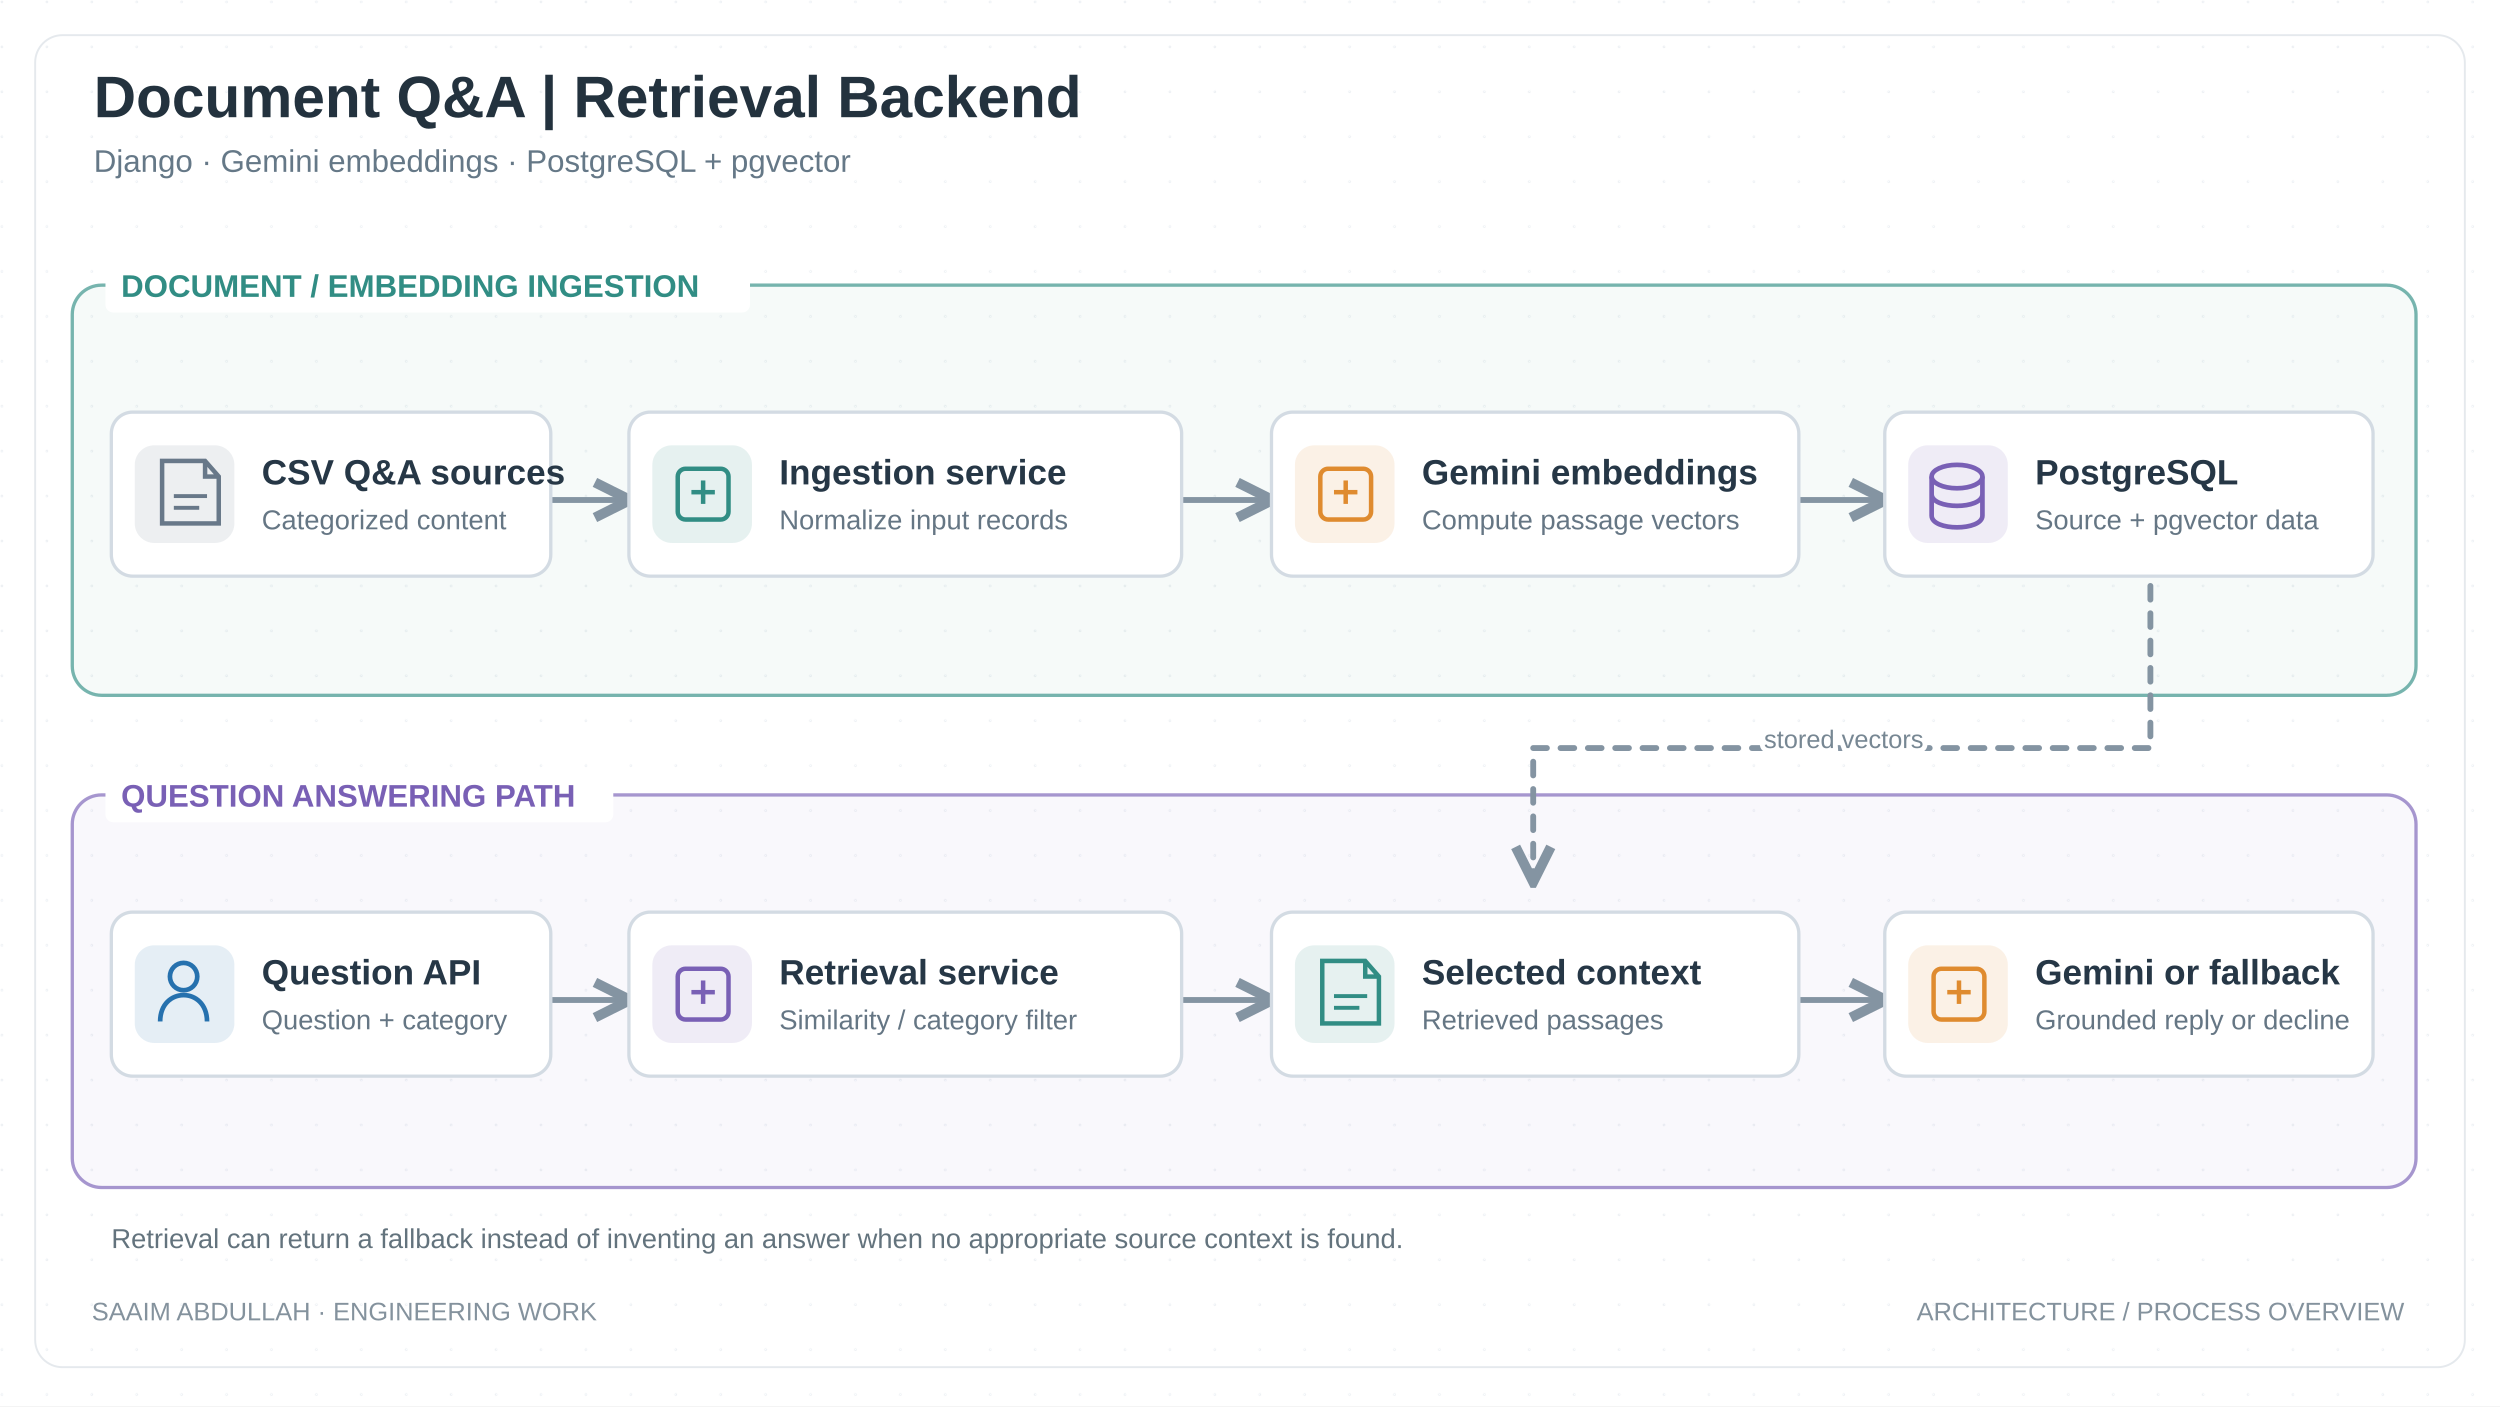
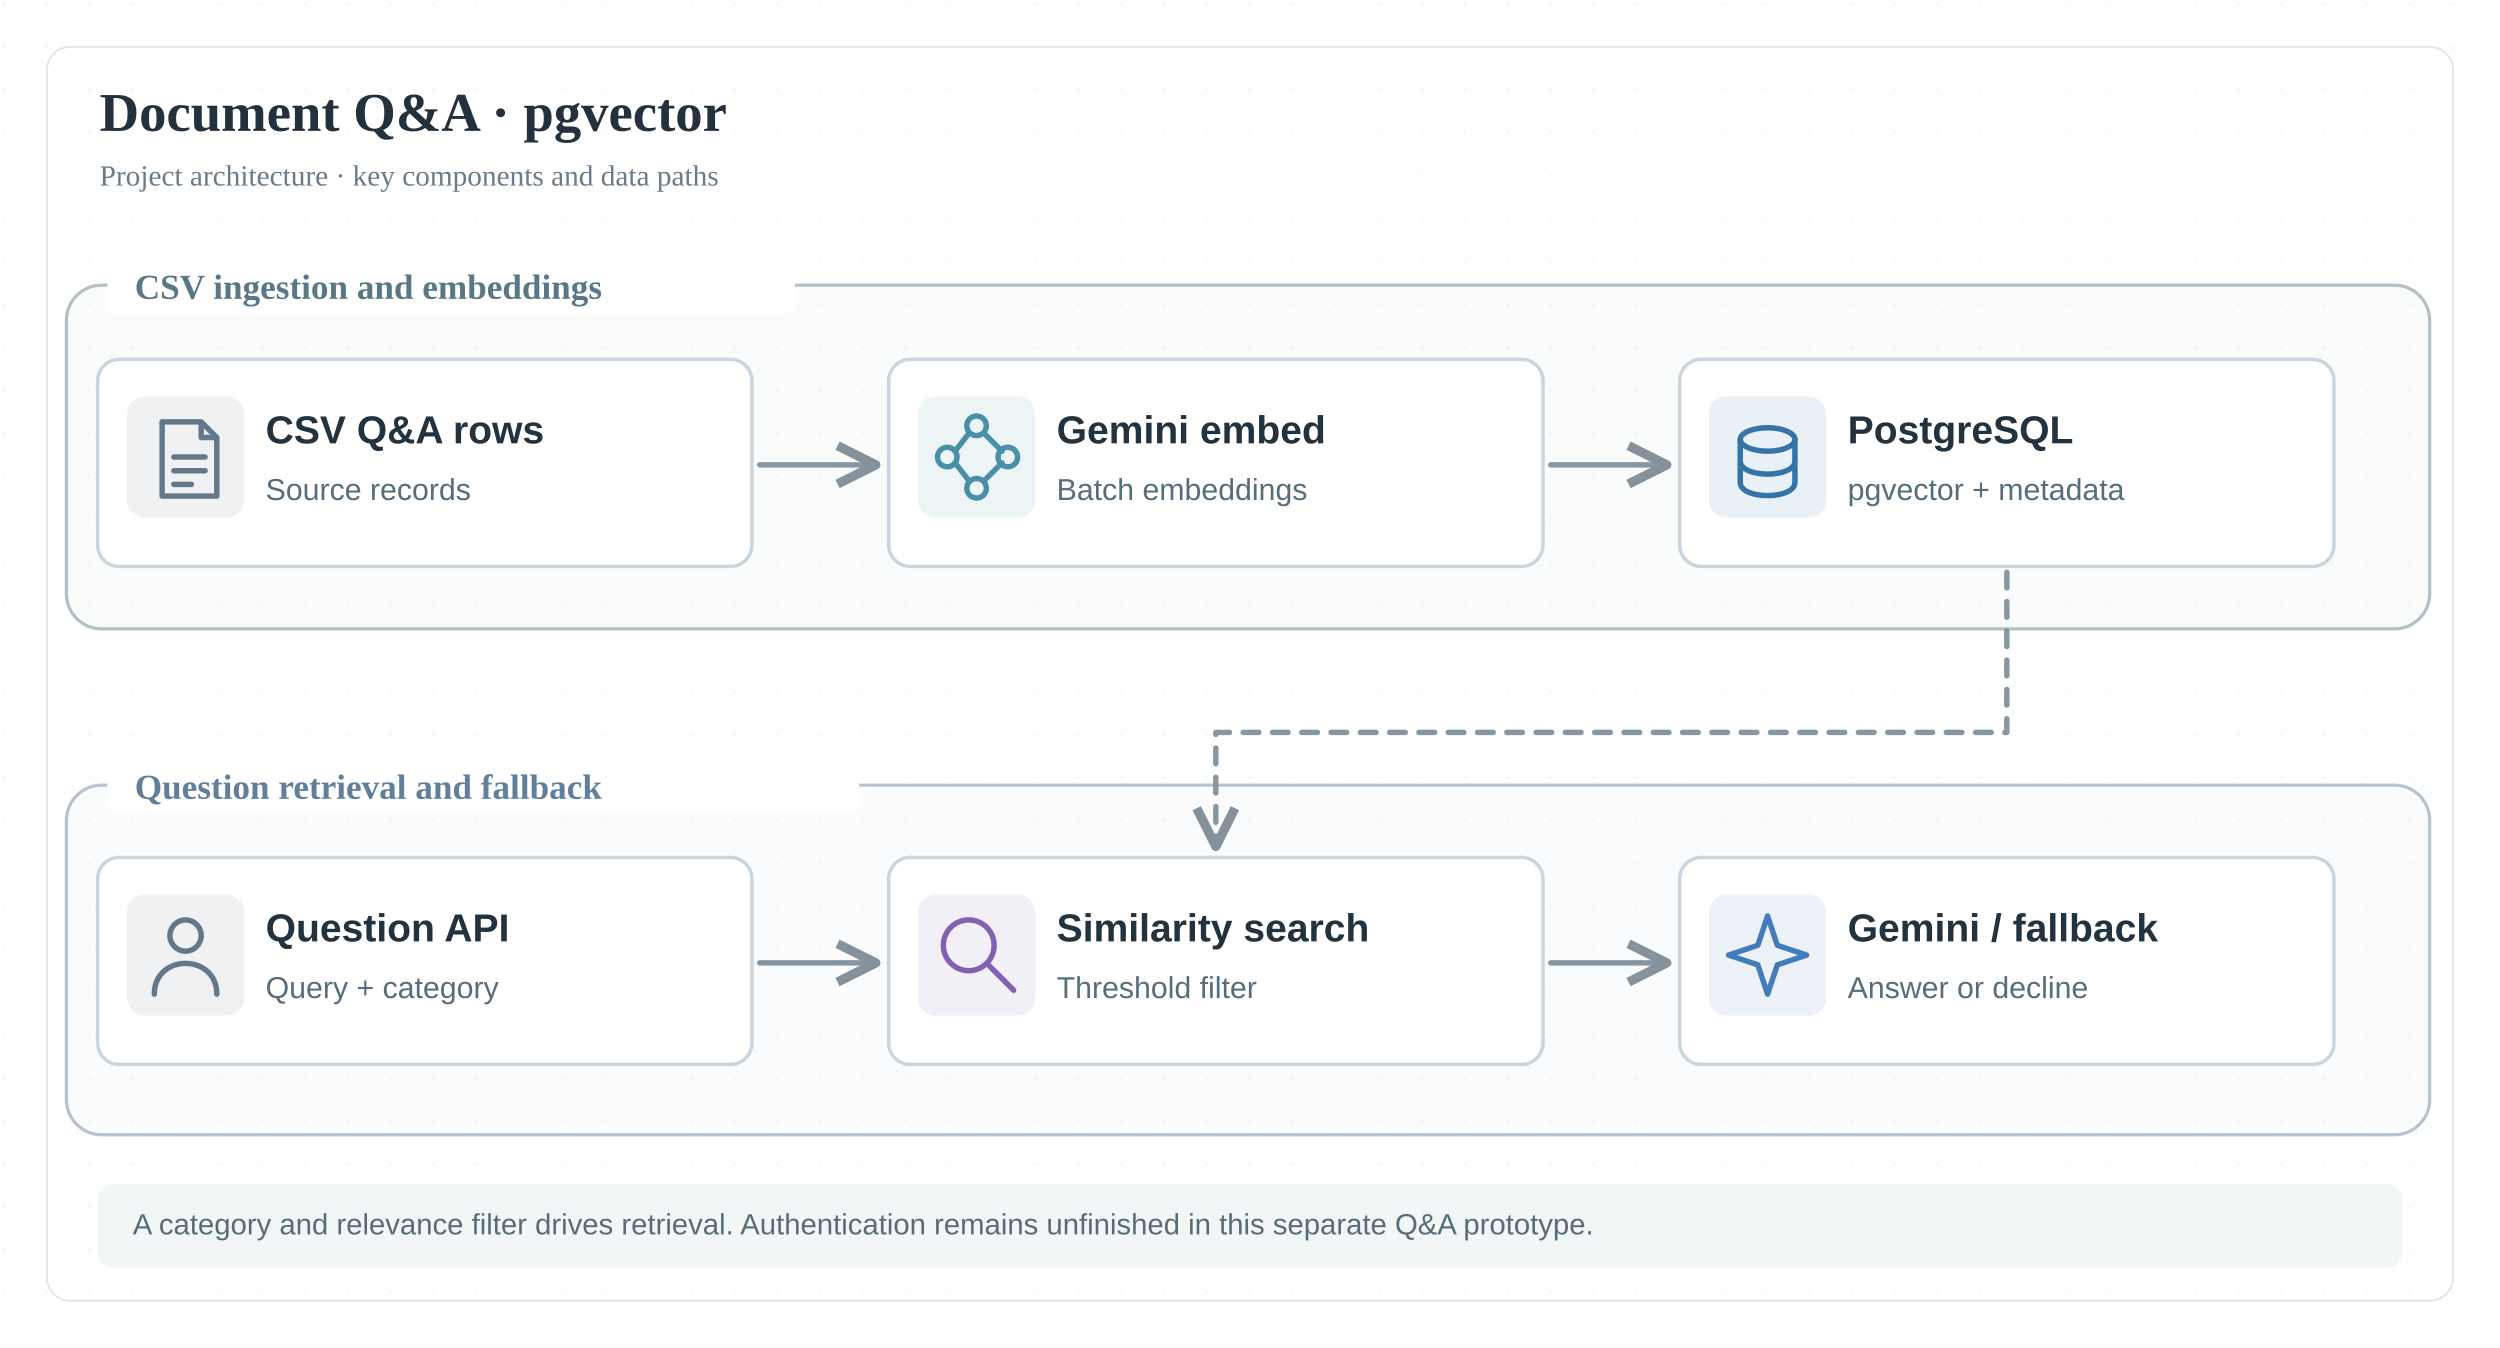
- <svg xmlns="http://www.w3.org/2000/svg" width="1280" height="720" viewBox="0 0 1280 720" role="img" aria-labelledby="t d">
+ <svg xmlns="http://www.w3.org/2000/svg" width="1280" height="690" viewBox="0 0 1280 690" role="img" aria-labelledby="title description">
  <defs>
-     <marker id="head" markerWidth="8" markerHeight="8" refX="6.8" refY="4" orient="auto">
-       <path d="M1 1L7 4L1 7" fill="none" stroke="#8494a2" stroke-width="1.7" />
+     <marker id="arrow" markerWidth="9" markerHeight="9" refX="7.5" refY="4.5" orient="auto">
+       <path d="M1 1 L8 4.5 L1 8" stroke="#85929c" stroke-width="1.7" stroke-linejoin="round" fill="none" />
    </marker>
-     <pattern id="dots" width="23" height="23" patternUnits="userSpaceOnUse">
-       <circle cx="1" cy="1" r=".7" fill="#cdd6df" />
+     <pattern id="dots" width="22" height="22" patternUnits="userSpaceOnUse">
+       <circle cx="2" cy="2" r=".7" fill="#e3e8ec" />
    </pattern>
  </defs>
-   <rect width="1280" height="720" fill="#fff" />
-   <rect width="1280" height="720" fill="url(#dots)" opacity=".35" />
-   <rect x="18" y="18" width="1244" height="682" rx="14" fill="none" stroke="#e5e9ed" />
-   <text x="48" y="60" font-family="Arial,Helvetica,sans-serif" font-size="30" font-weight="750" fill="#23323e">Document Q&amp;A | Retrieval Backend</text>
-   <text x="48" y="88" font-family="Arial,Helvetica,sans-serif" font-size="16" fill="#657887">Django · Gemini embeddings · PostgreSQL + pgvector</text>
-   <g>
-     <rect x="37" y="146" width="1200" height="210" rx="15" fill="#318d84" fill-opacity=".045" stroke="#318d84" stroke-width="1.7" stroke-opacity=".65" />
-     <rect x="54" y="133" width="330" height="27" rx="4" fill="white" />
-     <text x="62" y="152" font-family="Arial,Helvetica,sans-serif" font-size="16" font-weight="700" fill="#318d84">DOCUMENT / EMBEDDING INGESTION</text>
+   <rect width="1280" height="690" fill="#fff" />
+   <rect width="1280" height="690" fill="url(#dots)" opacity=".45" />
+   <rect x="24" y="24" width="1232" height="642" rx="12" stroke="#e0e5e9" fill="none" />
+   <text x="51" y="67" font-weight="750" font-size="28" fill="#24313c">Document Q&amp;A · pgvector</text>
+   <text x="51" y="95" font-size="15" fill="#6a7b87">Project architecture · key components and data paths</text>
+   <rect x="34" y="146" width="1210" height="176" rx="18" fill="#597887" fill-opacity=".035" stroke="#597887" stroke-opacity=".45" stroke-width="1.65" />
+   <rect x="55" y="133" width="352" height="28" rx="6" fill="#fff" />
+   <text x="69" y="153" font-weight="700" font-size="18" fill="#597887">CSV ingestion and embeddings</text>
+   <rect x="34" y="402" width="1210" height="179" rx="18" fill="#617f9b" fill-opacity=".035" stroke="#617f9b" stroke-opacity=".45" stroke-width="1.65" />
+   <rect x="55" y="389" width="385" height="28" rx="6" fill="#fff" />
+   <text x="69" y="409" font-weight="700" font-size="18" fill="#617f9b">Question retrieval and fallback</text>
+   <g font-family="Arial,Helvetica,sans-serif">
+     <path d="M389 238 H447" stroke="#8797a2" stroke-width="2.8" fill="none" stroke-linecap="round" stroke-linejoin="round" marker-end="url(#arrow)" />
+     <path d="M794 238 H852" stroke="#8797a2" stroke-width="2.8" fill="none" stroke-linecap="round" stroke-linejoin="round" marker-end="url(#arrow)" />
+     <path d="M389 493 H447" stroke="#8797a2" stroke-width="2.8" fill="none" stroke-linecap="round" stroke-linejoin="round" marker-end="url(#arrow)" />
+     <path d="M1027.5 293 V375 H622.5 V432" stroke="#8797a2" stroke-width="2.8" fill="none" stroke-linecap="round" stroke-linejoin="round" marker-end="url(#arrow)" stroke-dasharray="8 7" />
+     <path d="M794 493 H852" stroke="#8797a2" stroke-width="2.8" fill="none" stroke-linecap="round" stroke-linejoin="round" marker-end="url(#arrow)" />
+     <g>
+       <rect x="50" y="184" width="335" height="106" rx="11" fill="#ffffff" stroke="#cbd5dd" stroke-width="1.8" />
+       <rect x="65" y="203" width="60" height="62" rx="9" fill="#63798b" fill-opacity=".105" />
+       <g transform="translate(72 210)">
+         <path d="M11 6h20l8 8v30H11zM31 6v8h8M17 24h16m-16 7h16m-16 7h9" stroke="#63798b" stroke-width="2.8" fill="none" stroke-linecap="round" stroke-linejoin="round" />
+       </g>
+       <text x="136" y="227" font-size="20" font-weight="700" fill="#22323e">CSV Q&amp;A rows</text>
+       <text x="136" y="256" font-size="15.5" fill="#566d7c">Source records</text>
+     </g>
+     <g>
+       <rect x="455" y="184" width="335" height="106" rx="11" fill="#ffffff" stroke="#cbd5dd" stroke-width="1.8" />
+       <rect x="470" y="203" width="60" height="62" rx="9" fill="#498fa8" fill-opacity=".105" />
+       <g transform="translate(477 210)">
+         <circle cx="8" cy="24" r="5" stroke="#498fa8" stroke-width="2.8" fill="none" stroke-linecap="round" stroke-linejoin="round" />
+         <circle cx="23" cy="8" r="5" stroke="#498fa8" stroke-width="2.8" fill="none" stroke-linecap="round" stroke-linejoin="round" />
+         <circle cx="39" cy="24" r="5" stroke="#498fa8" stroke-width="2.8" fill="none" stroke-linecap="round" stroke-linejoin="round" />
+         <circle cx="23" cy="40" r="5" stroke="#498fa8" stroke-width="2.8" fill="none" stroke-linecap="round" stroke-linejoin="round" />
+         <path d="M12 21 19 12m8 0 9 9m0 6-9 9m-8 0-7-9" stroke="#498fa8" stroke-width="2.8" fill="none" stroke-linecap="round" stroke-linejoin="round" />
+       </g>
+       <text x="541" y="227" font-size="20" font-weight="700" fill="#22323e">Gemini embed</text>
+       <text x="541" y="256" font-size="15.5" fill="#566d7c">Batch embeddings</text>
+     </g>
+     <g>
+       <rect x="860" y="184" width="335" height="106" rx="11" fill="#ffffff" stroke="#cbd5dd" stroke-width="1.8" />
+       <rect x="875" y="203" width="60" height="62" rx="9" fill="#3674a7" fill-opacity=".105" />
+       <g transform="translate(882 210)">
+         <ellipse cx="23" cy="15" rx="14" ry="6" stroke="#3674a7" stroke-width="2.8" fill="none" stroke-linecap="round" stroke-linejoin="round" />
+         <path d="M9 15v22c0 9 28 9 28 0V15M9 26c0 9 28 9 28 0" stroke="#3674a7" stroke-width="2.8" fill="none" stroke-linecap="round" stroke-linejoin="round" />
+       </g>
+       <text x="946" y="227" font-size="20" font-weight="700" fill="#22323e">PostgreSQL</text>
+       <text x="946" y="256" font-size="15.5" fill="#566d7c">pgvector + metadata</text>
+     </g>
+     <g>
+       <rect x="50" y="439" width="335" height="106" rx="11" fill="#ffffff" stroke="#cbd5dd" stroke-width="1.8" />
+       <rect x="65" y="458" width="60" height="62" rx="9" fill="#63798b" fill-opacity=".105" />
+       <g transform="translate(72 465)">
+         <circle cx="23" cy="14" r="8" stroke="#63798b" stroke-width="2.8" fill="none" stroke-linecap="round" stroke-linejoin="round" />
+         <path d="M7 44c0-21 32-21 32 0" stroke="#63798b" stroke-width="2.8" fill="none" stroke-linecap="round" stroke-linejoin="round" />
+       </g>
+       <text x="136" y="482" font-size="20" font-weight="700" fill="#22323e">Question API</text>
+       <text x="136" y="511" font-size="15.5" fill="#566d7c">Query + category</text>
+     </g>
+     <g>
+       <rect x="455" y="439" width="335" height="106" rx="11" fill="#ffffff" stroke="#cbd5dd" stroke-width="1.8" />
+       <rect x="470" y="458" width="60" height="62" rx="9" fill="#8261b3" fill-opacity=".105" />
+       <g transform="translate(477 465)">
+         <circle cx="19" cy="19" r="13" stroke="#8261b3" stroke-width="2.8" fill="none" stroke-linecap="round" stroke-linejoin="round" />
+         <path d="m29 29 13 13" stroke="#8261b3" stroke-width="2.8" fill="none" stroke-linecap="round" stroke-linejoin="round" />
+       </g>
+       <text x="541" y="482" font-size="20" font-weight="700" fill="#22323e">Similarity search</text>
+       <text x="541" y="511" font-size="15.5" fill="#566d7c">Threshold filter</text>
+     </g>
+     <g>
+       <rect x="860" y="439" width="335" height="106" rx="11" fill="#ffffff" stroke="#cbd5dd" stroke-width="1.8" />
+       <rect x="875" y="458" width="60" height="62" rx="9" fill="#437cbb" fill-opacity=".105" />
+       <g transform="translate(882 465)">
+         <path d="m23 4 5 15 15 5-15 5-5 15-5-15-15-5 15-5z" stroke="#437cbb" stroke-width="2.8" fill="none" stroke-linecap="round" stroke-linejoin="round" />
+       </g>
+       <text x="946" y="482" font-size="20" font-weight="700" fill="#22323e">Gemini / fallback</text>
+       <text x="946" y="511" font-size="15.5" fill="#566d7c">Answer or decline</text>
+     </g>
+     <rect x="50" y="606" width="1180" height="43" rx="8" fill="#f3f6f7" />
+     <text x="68" y="632" font-size="15" fill="#566d78">A category and relevance filter drives retrieval. Authentication remains unfinished in this separate Q&amp;A prototype.</text>
  </g>
-   <g>
-     <rect x="37" y="407" width="1200" height="201" rx="15" fill="#7960b5" fill-opacity=".045" stroke="#7960b5" stroke-width="1.7" stroke-opacity=".65" />
-     <rect x="54" y="394" width="260" height="27" rx="4" fill="white" />
-     <text x="62" y="413" font-family="Arial,Helvetica,sans-serif" font-size="16" font-weight="700" fill="#7960b5">QUESTION ANSWERING PATH</text>
-   </g>
-   <path d="M282 256H322" fill="none" stroke="#8494a2" stroke-width="3" stroke-linecap="round" stroke-linejoin="round" marker-end="url(#head)" />
-   <path d="M605 256H651" fill="none" stroke="#8494a2" stroke-width="3" stroke-linecap="round" stroke-linejoin="round" marker-end="url(#head)" />
-   <path d="M921 256H965" fill="none" stroke="#8494a2" stroke-width="3" stroke-linecap="round" stroke-linejoin="round" marker-end="url(#head)" />
-   <path d="M1101 300V383H785V451" fill="none" stroke="#8494a2" stroke-width="3" stroke-linecap="round" stroke-linejoin="round" marker-end="url(#head)" stroke-dasharray="7 7" />
-   <text x="944" y="383" text-anchor="middle" font-family="Arial,Helvetica,sans-serif" font-size="13" fill="#778793" stroke="white" stroke-width="5" paint-order="stroke">stored vectors</text>
-   <path d="M282 512H322" fill="none" stroke="#8494a2" stroke-width="3" stroke-linecap="round" stroke-linejoin="round" marker-end="url(#head)" />
-   <path d="M605 512H651" fill="none" stroke="#8494a2" stroke-width="3" stroke-linecap="round" stroke-linejoin="round" marker-end="url(#head)" />
-   <path d="M921 512H965" fill="none" stroke="#8494a2" stroke-width="3" stroke-linecap="round" stroke-linejoin="round" marker-end="url(#head)" />
-   <g>
-     <rect x="57" y="211" width="225" height="84" rx="11" fill="white" stroke="#d3dbe3" stroke-width="1.7" />
-     <rect x="69" y="228" width="51" height="50" rx="10" fill="#687889" fill-opacity=".12" />
-     <path d="M83 236h22l7 8v24H83Z M105 236v8h7" fill="none" stroke="#687889" stroke-width="2.3" />
-     <path d="M89 254h17m-17 6h13" stroke="#687889" stroke-width="2" />
-     <text x="134" y="248" font-family="Arial,Helvetica,sans-serif" font-weight="700" font-size="18" fill="#263746">CSV Q&amp;A sources</text>
-     <text x="134" y="271" font-family="Arial,Helvetica,sans-serif" font-size="14" fill="#657684">Categorized content</text>
-   </g>
-   <g>
-     <rect x="322" y="211" width="283" height="84" rx="11" fill="white" stroke="#d3dbe3" stroke-width="1.7" />
-     <rect x="334" y="228" width="51" height="50" rx="10" fill="#318d84" fill-opacity=".12" />
-     <rect x="347" y="240" width="26" height="26" rx="4" fill="none" stroke="#318d84" stroke-width="2.3" />
-     <path d="M354 252h12m-6-6v12" stroke="#318d84" stroke-width="2.3" />
-     <text x="399" y="248" font-family="Arial,Helvetica,sans-serif" font-weight="700" font-size="18" fill="#263746">Ingestion service</text>
-     <text x="399" y="271" font-family="Arial,Helvetica,sans-serif" font-size="14" fill="#657684">Normalize input records</text>
-   </g>
-   <g>
-     <rect x="651" y="211" width="270" height="84" rx="11" fill="white" stroke="#d3dbe3" stroke-width="1.7" />
-     <rect x="663" y="228" width="51" height="50" rx="10" fill="#df8b2f" fill-opacity=".12" />
-     <rect x="676" y="240" width="26" height="26" rx="4" fill="none" stroke="#df8b2f" stroke-width="2.3" />
-     <path d="M683 252h12m-6-6v12" stroke="#df8b2f" stroke-width="2.3" />
-     <text x="728" y="248" font-family="Arial,Helvetica,sans-serif" font-weight="700" font-size="18" fill="#263746">Gemini embeddings</text>
-     <text x="728" y="271" font-family="Arial,Helvetica,sans-serif" font-size="14" fill="#657684">Compute passage vectors</text>
-   </g>
-   <g>
-     <rect x="965" y="211" width="250" height="84" rx="11" fill="white" stroke="#d3dbe3" stroke-width="1.7" />
-     <rect x="977" y="228" width="51" height="50" rx="10" fill="#7960b5" fill-opacity=".12" />
-     <ellipse cx="1002" cy="244" rx="13" ry="6" fill="none" stroke="#7960b5" stroke-width="2.4" />
-     <path d="M989 244v20c0 8 26 8 26 0V244M989 253c0 8 26 8 26 0" fill="none" stroke="#7960b5" stroke-width="2.4" />
-     <text x="1042" y="248" font-family="Arial,Helvetica,sans-serif" font-weight="700" font-size="18" fill="#263746">PostgreSQL</text>
-     <text x="1042" y="271" font-family="Arial,Helvetica,sans-serif" font-size="14" fill="#657684">Source + pgvector data</text>
-   </g>
-   <g>
-     <rect x="57" y="467" width="225" height="84" rx="11" fill="white" stroke="#d3dbe3" stroke-width="1.7" />
-     <rect x="69" y="484" width="51" height="50" rx="10" fill="#2671ae" fill-opacity=".12" />
-     <circle cx="94" cy="500" r="7" fill="none" stroke="#2671ae" stroke-width="2.4" />
-     <path d="M82 523c0-18 24-18 24 0" fill="none" stroke="#2671ae" stroke-width="2.4" />
-     <text x="134" y="504" font-family="Arial,Helvetica,sans-serif" font-weight="700" font-size="18" fill="#263746">Question API</text>
-     <text x="134" y="527" font-family="Arial,Helvetica,sans-serif" font-size="14" fill="#657684">Question + category</text>
-   </g>
-   <g>
-     <rect x="322" y="467" width="283" height="84" rx="11" fill="white" stroke="#d3dbe3" stroke-width="1.7" />
-     <rect x="334" y="484" width="51" height="50" rx="10" fill="#7960b5" fill-opacity=".12" />
-     <rect x="347" y="496" width="26" height="26" rx="4" fill="none" stroke="#7960b5" stroke-width="2.3" />
-     <path d="M354 508h12m-6-6v12" stroke="#7960b5" stroke-width="2.3" />
-     <text x="399" y="504" font-family="Arial,Helvetica,sans-serif" font-weight="700" font-size="18" fill="#263746">Retrieval service</text>
-     <text x="399" y="527" font-family="Arial,Helvetica,sans-serif" font-size="14" fill="#657684">Similarity / category filter</text>
-   </g>
-   <g>
-     <rect x="651" y="467" width="270" height="84" rx="11" fill="white" stroke="#d3dbe3" stroke-width="1.7" />
-     <rect x="663" y="484" width="51" height="50" rx="10" fill="#318d84" fill-opacity=".12" />
-     <path d="M677 492h22l7 8v24H677Z M699 492v8h7" fill="none" stroke="#318d84" stroke-width="2.3" />
-     <path d="M683 510h17m-17 6h13" stroke="#318d84" stroke-width="2" />
-     <text x="728" y="504" font-family="Arial,Helvetica,sans-serif" font-weight="700" font-size="18" fill="#263746">Selected context</text>
-     <text x="728" y="527" font-family="Arial,Helvetica,sans-serif" font-size="14" fill="#657684">Retrieved passages</text>
-   </g>
-   <g>
-     <rect x="965" y="467" width="250" height="84" rx="11" fill="white" stroke="#d3dbe3" stroke-width="1.7" />
-     <rect x="977" y="484" width="51" height="50" rx="10" fill="#df8b2f" fill-opacity=".12" />
-     <rect x="990" y="496" width="26" height="26" rx="4" fill="none" stroke="#df8b2f" stroke-width="2.3" />
-     <path d="M997 508h12m-6-6v12" stroke="#df8b2f" stroke-width="2.3" />
-     <text x="1042" y="504" font-family="Arial,Helvetica,sans-serif" font-weight="700" font-size="18" fill="#263746">Gemini or fallback</text>
-     <text x="1042" y="527" font-family="Arial,Helvetica,sans-serif" font-size="14" fill="#657684">Grounded reply or decline</text>
-   </g>
-   <text x="57" y="639" font-family="Arial,Helvetica,sans-serif" font-size="14" fill="#63737d">Retrieval can return a fallback instead of inventing an answer when no appropriate source context is found.</text>
-   <text x="47" y="676" font-family="Arial,Helvetica,sans-serif" font-size="13" fill="#84929d">SAAIM ABDULLAH · ENGINEERING WORK</text>
-   <text x="1231" y="676" text-anchor="end" font-family="Arial,Helvetica,sans-serif" font-size="13" fill="#84929d">ARCHITECTURE / PROCESS OVERVIEW</text>
</svg>
